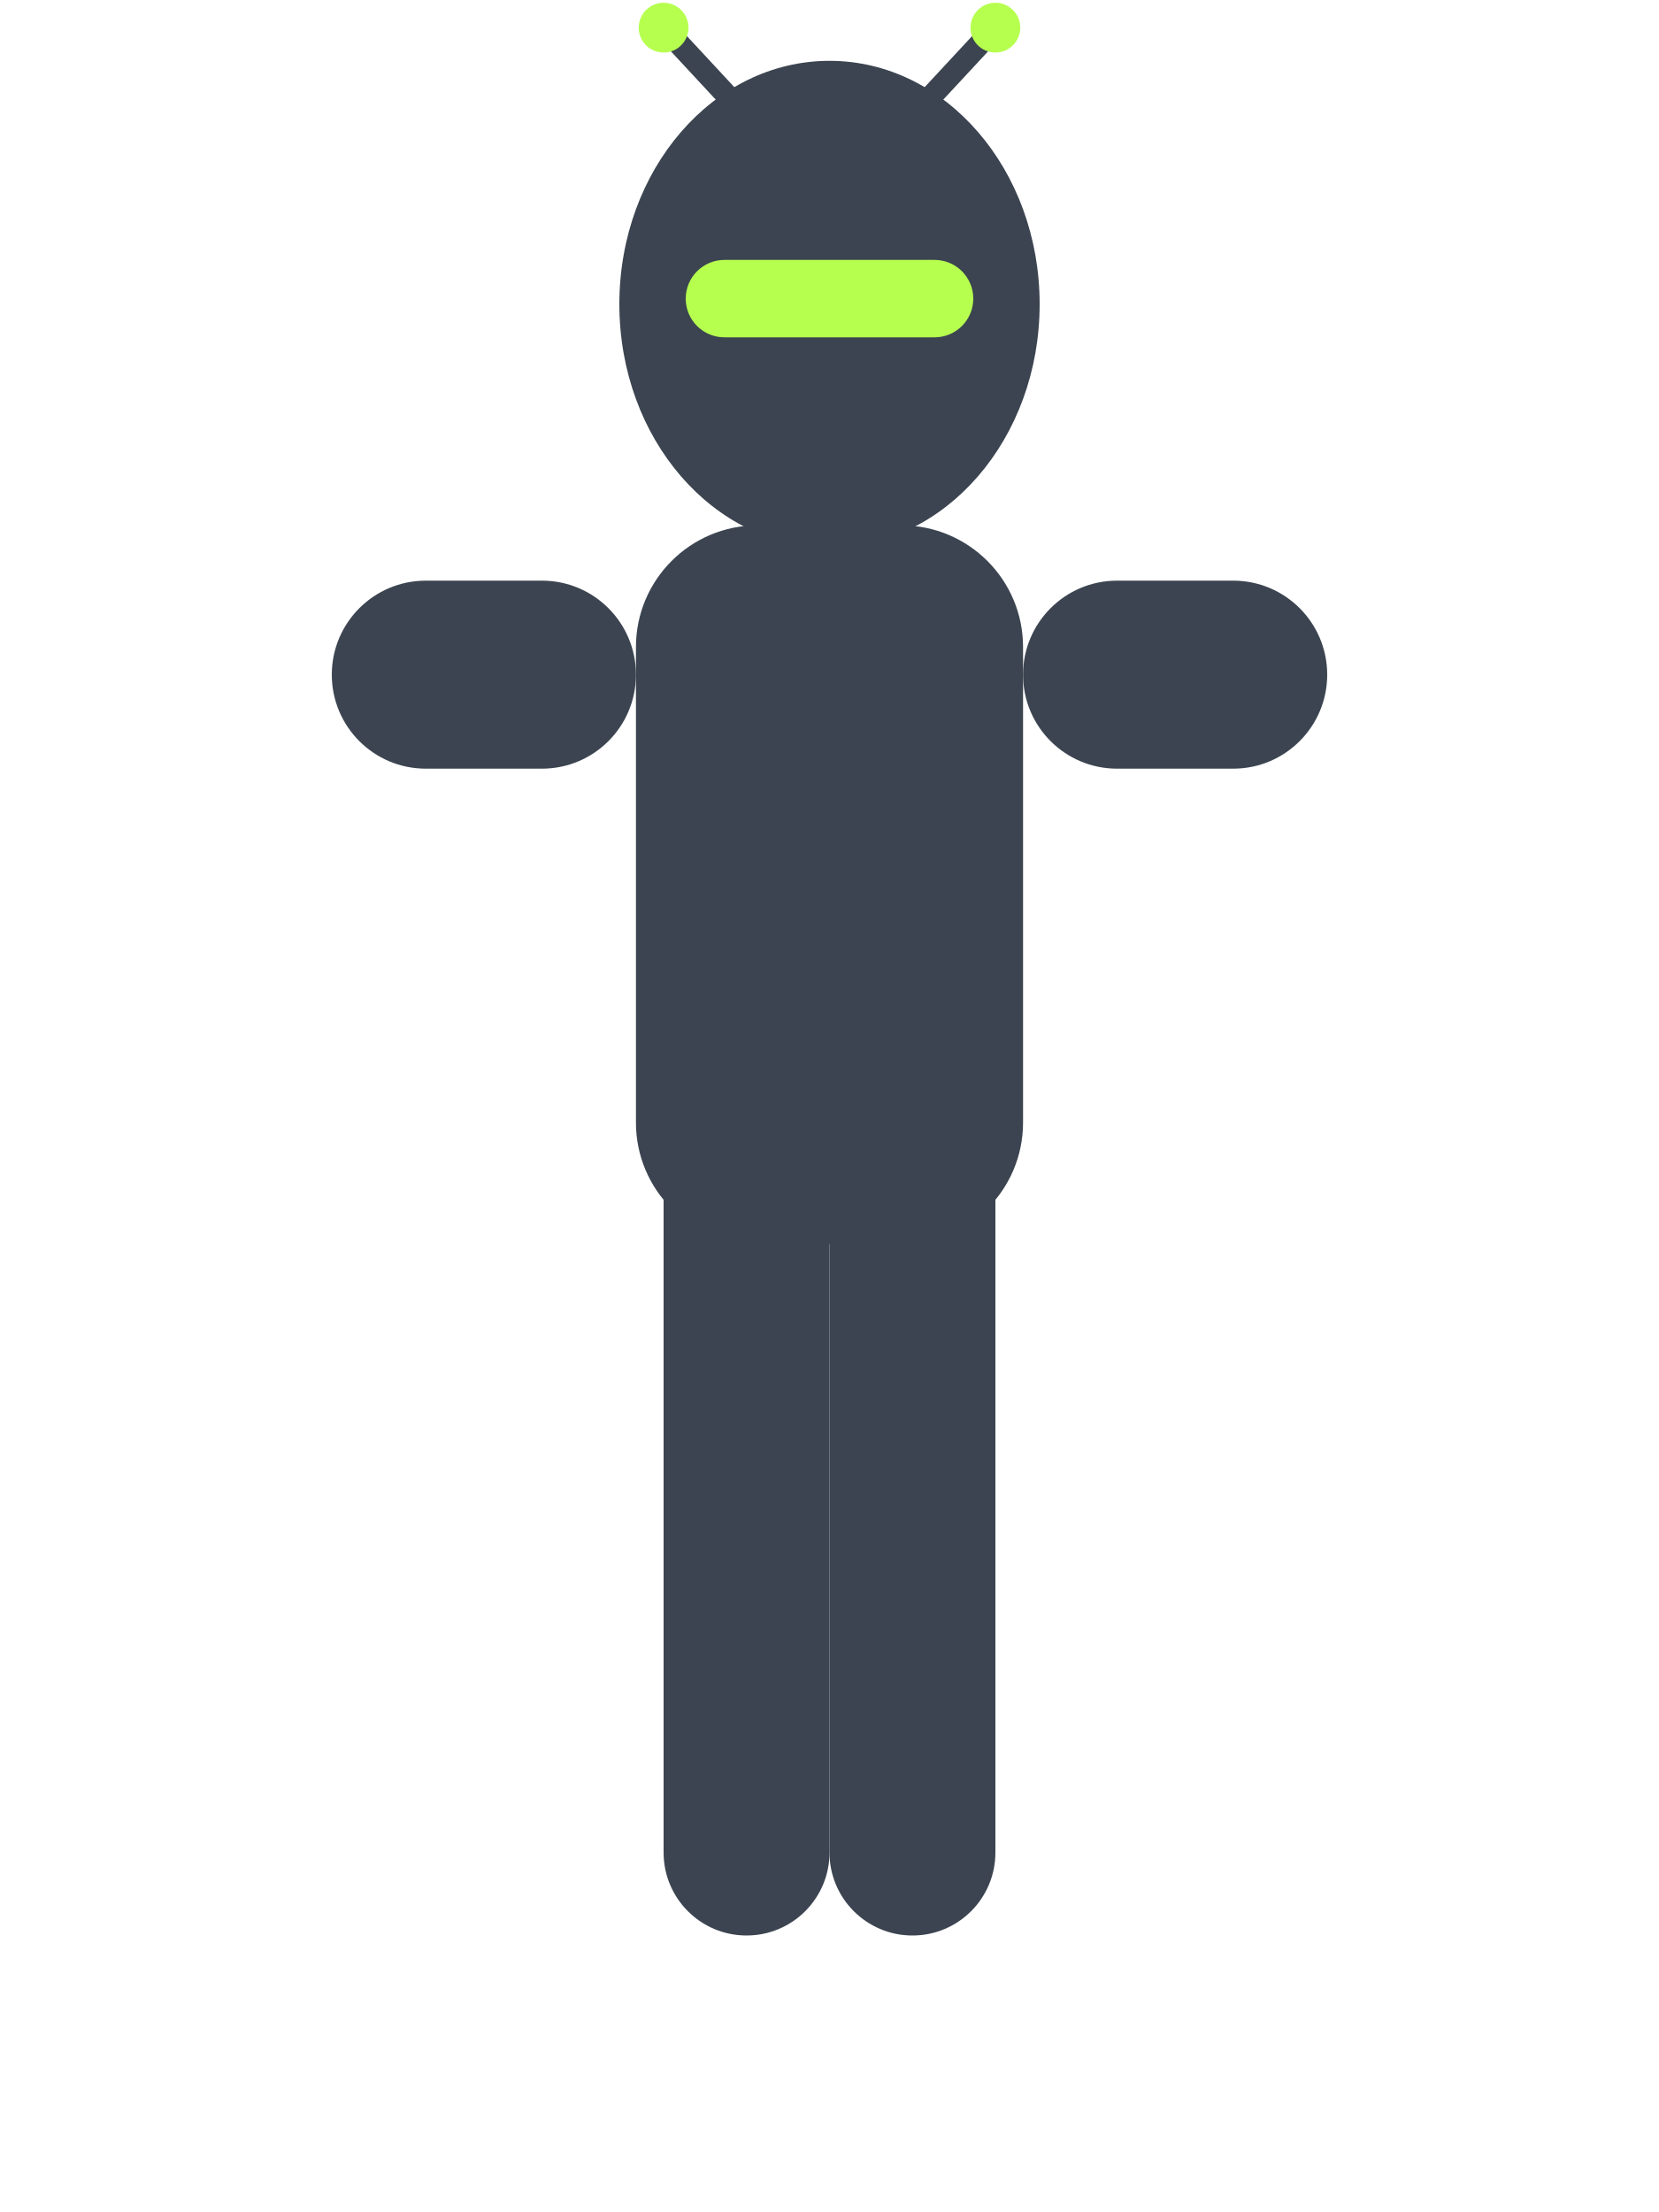
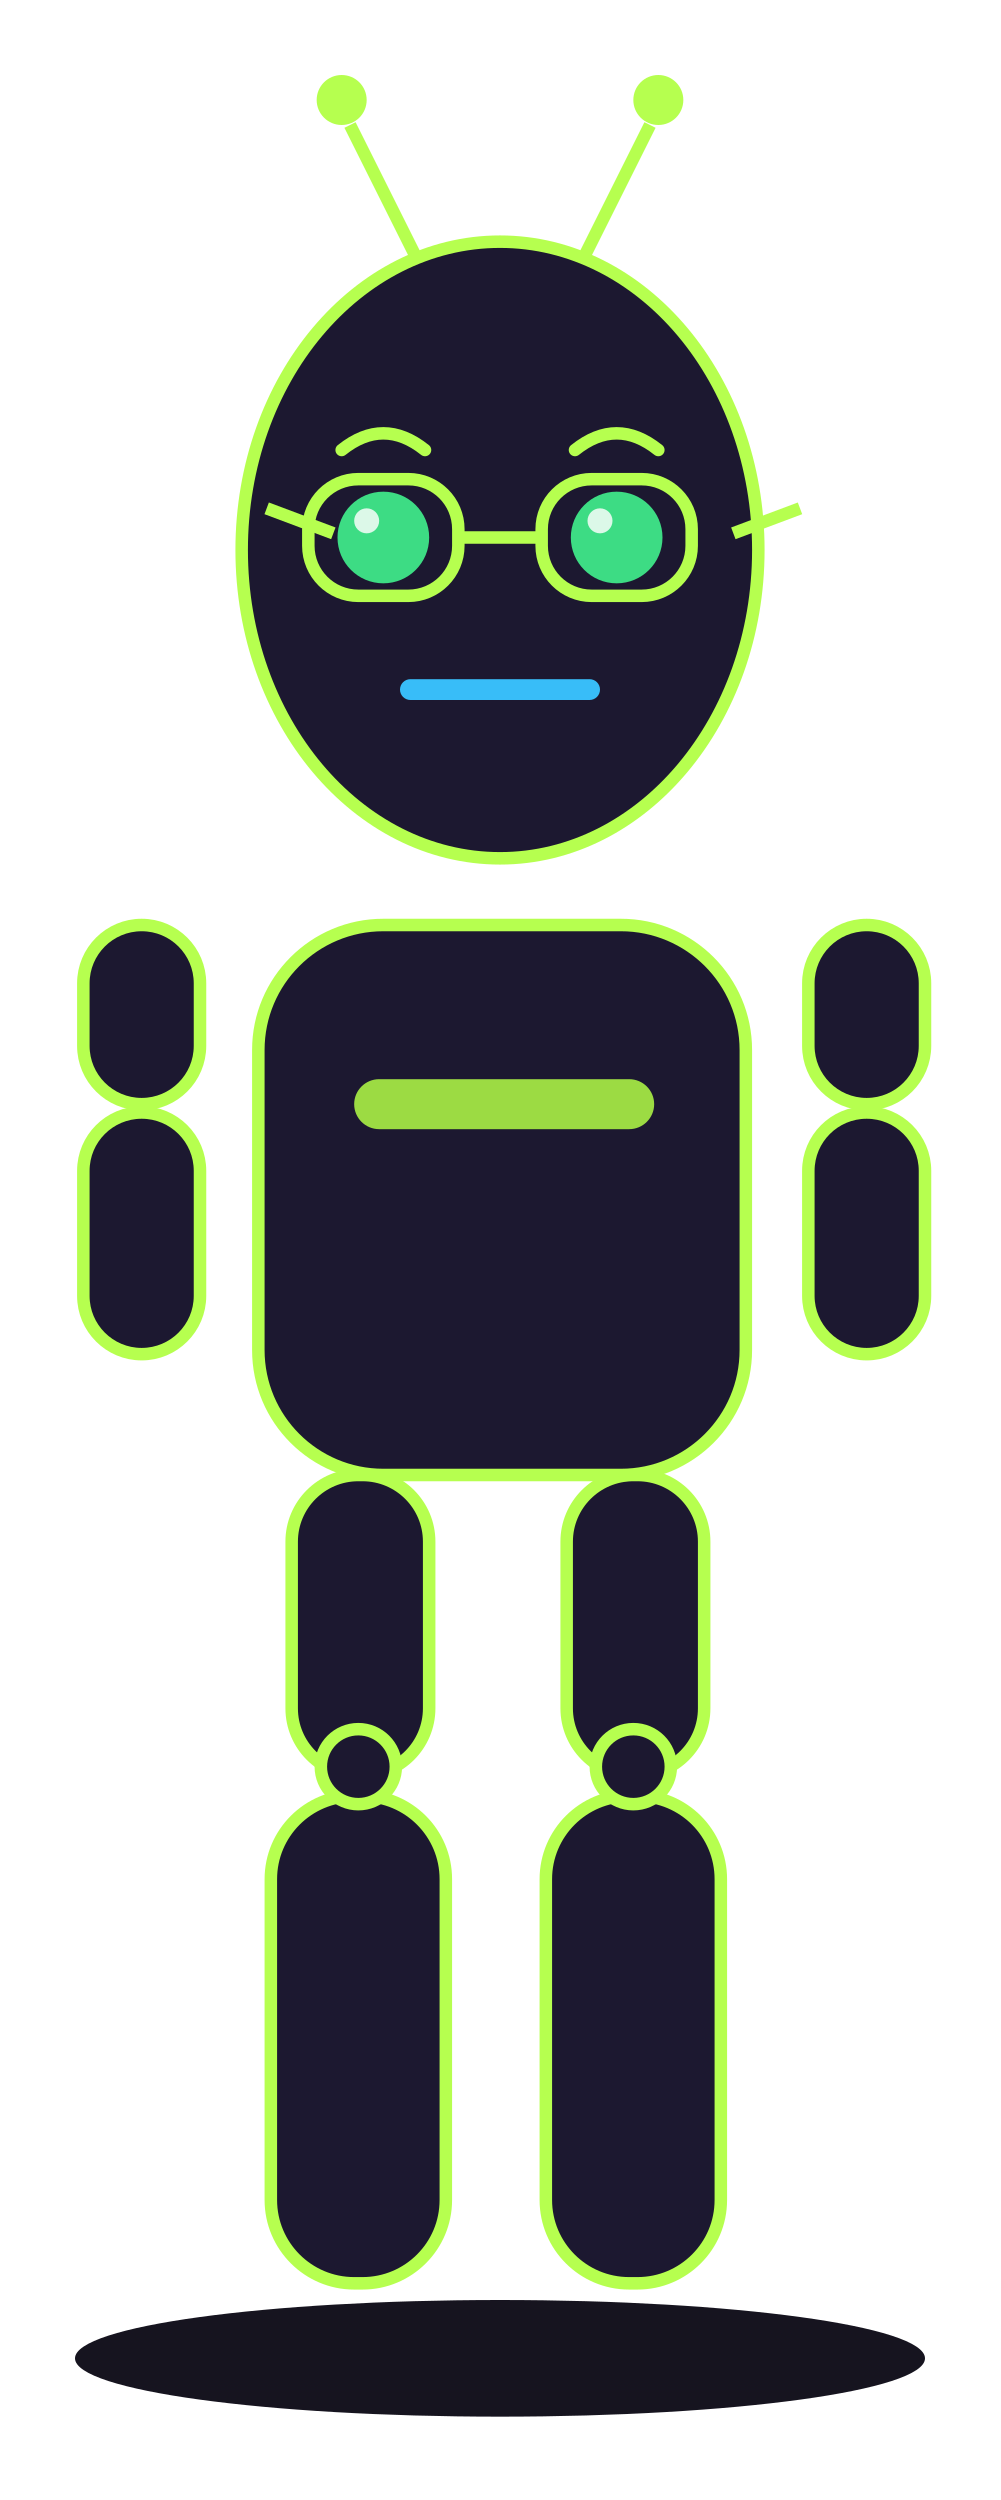
- <svg xmlns="http://www.w3.org/2000/svg" id="lectura-char" viewBox="0 0 300 400" role="img" aria-label="Alien">
-   <defs>
-     <rect id="p-arm" width="55" height="34" rx="17" />
-     <rect id="p-leg" width="30" height="150" rx="15" />
-   </defs>
-   <g id="char" fill="#3b4450">
-     <g id="leg-l">
-       <use href="#p-leg" x="120" y="200" />
-     </g>
-     <g id="leg-r">
-       <use href="#p-leg" x="150" y="200" />
-     </g>
-     <g id="arm-l">
-       <use href="#p-arm" x="60" y="105" />
-     </g>
-     <g id="arm-r">
-       <use href="#p-arm" x="185" y="105" />
-     </g>
-     <g id="torso">
-       <rect x="115" y="95" width="70" height="130" rx="22" />
-     </g>
-     <g id="head">
-       <line x1="134" y1="20" x2="121" y2="6" stroke="#3b4450" stroke-width="4" stroke-linecap="round" />
-       <line x1="166" y1="20" x2="179" y2="6" stroke="#3b4450" stroke-width="4" stroke-linecap="round" />
-       <circle cx="120" cy="5" r="4.5" fill="#b6ff4f" />
-       <circle cx="180" cy="5" r="4.5" fill="#b6ff4f" />
-       <ellipse cx="150" cy="55" rx="38" ry="44" />
-       <rect id="visor" x="124" y="47" width="52" height="14" rx="7" fill="#b6ff4f" />
-       <path id="visor-happy" d="M124 58 Q150 40 176 58" fill="none" stroke="#b6ff4f" stroke-width="10" stroke-linecap="round" style="display:none" />
-     </g>
+ <svg xmlns="http://www.w3.org/2000/svg" id="lectura-char" viewBox="0 0 240 600" role="img" aria-label="Alien">
+   <ellipse cx="120" cy="566" rx="102" ry="14" fill="#16141f" />
+   <g id="legs" fill="#1c1830" stroke="#b6ff4f" stroke-width="3">
+     <rect x="70" y="354" width="33" height="72" rx="16" />
+     <rect x="136" y="354" width="33" height="72" rx="16" />
+     <rect x="65" y="431" width="42" height="117" rx="20" />
+     <rect x="131" y="431" width="42" height="117" rx="20" />
+     <circle cx="86" cy="424" r="9" />
+     <circle cx="152" cy="424" r="9" />
+   </g>
+   <g id="arm-l" fill="#1c1830" stroke="#b6ff4f" stroke-width="3">
+     <rect x="20" y="222" width="28" height="43" rx="14" />
+     <rect x="20" y="267" width="28" height="58" rx="14" />
+   </g>
+   <g id="arm-r" fill="#1c1830" stroke="#b6ff4f" stroke-width="3">
+     <rect x="194" y="222" width="28" height="43" rx="14" />
+     <rect x="194" y="267" width="28" height="58" rx="14" />
+   </g>
+   <g id="body">
+     <rect x="62" y="222" width="117" height="132" rx="30" fill="#1c1830" stroke="#b6ff4f" stroke-width="3" />
+     <rect x="85" y="259" width="72" height="12" rx="6" fill="#9cdb43" />
+     <line x1="100" y1="62" x2="84" y2="30" stroke="#b6ff4f" stroke-width="3" />
+     <circle cx="82" cy="24" r="6" fill="#b6ff4f" />
+     <line x1="140" y1="62" x2="156" y2="30" stroke="#b6ff4f" stroke-width="3" />
+     <circle cx="158" cy="24" r="6" fill="#b6ff4f" />
+     <ellipse cx="120" cy="132" rx="62" ry="74" fill="#1c1830" stroke="#b6ff4f" stroke-width="3" />
+     <line x1="64" y1="122" x2="80" y2="128" stroke="#b6ff4f" stroke-width="3" />
+     <line x1="176" y1="128" x2="192" y2="122" stroke="#b6ff4f" stroke-width="3" />
+     <rect x="74" y="115" width="36" height="28" rx="12" fill="none" stroke="#b6ff4f" stroke-width="3" />
+     <rect x="130" y="115" width="36" height="28" rx="12" fill="none" stroke="#b6ff4f" stroke-width="3" />
+     <line x1="110" y1="129" x2="130" y2="129" stroke="#b6ff4f" stroke-width="3" />
+     <path id="brow-l" d="M82 108 Q92 100 102 108" fill="none" stroke="#b6ff4f" stroke-width="3" stroke-linecap="round" />
+     <path id="brow-r" d="M138 108 Q148 100 158 108" fill="none" stroke="#b6ff4f" stroke-width="3" stroke-linecap="round" />
+     <circle id="eye-l" cx="92" cy="129" r="11" fill="#3ddc84" />
+     <circle id="eye-r" cx="148" cy="129" r="11" fill="#3ddc84" />
+     <circle cx="88" cy="125" r="3" fill="#dcf8e8" />
+     <circle cx="144" cy="125" r="3" fill="#dcf8e8" />
+     <rect id="mouth" x="96" y="163" width="48" height="5" rx="2.5" fill="#38bdf8" />
  </g>
</svg>
